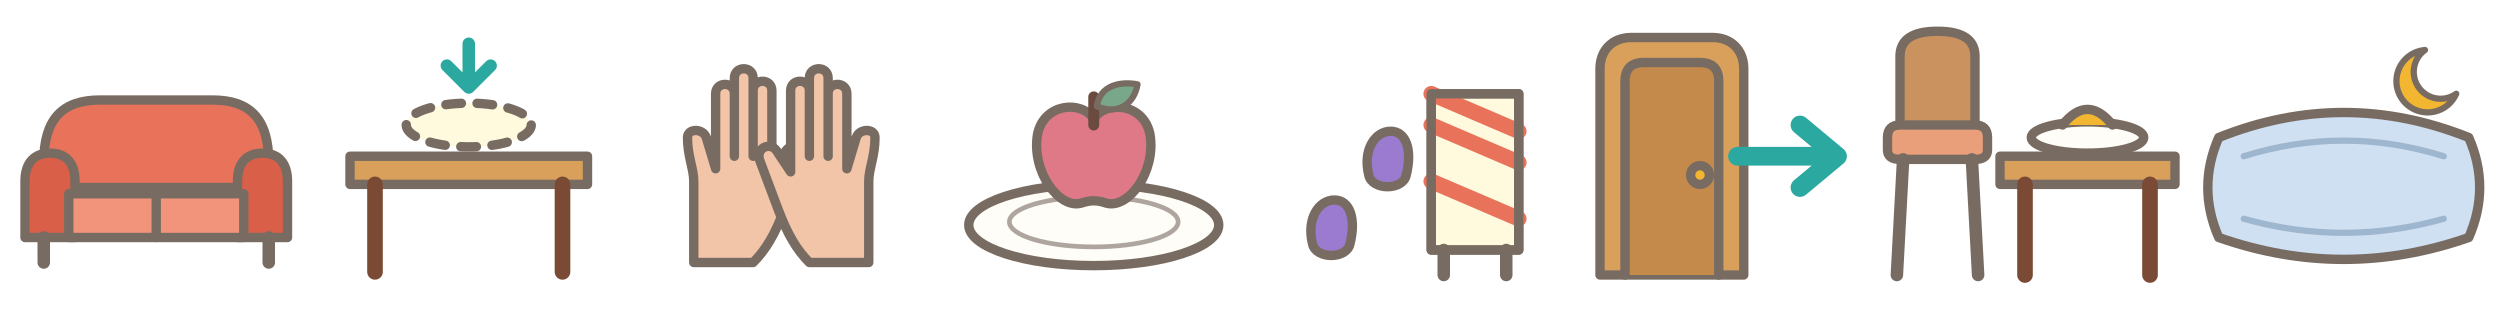
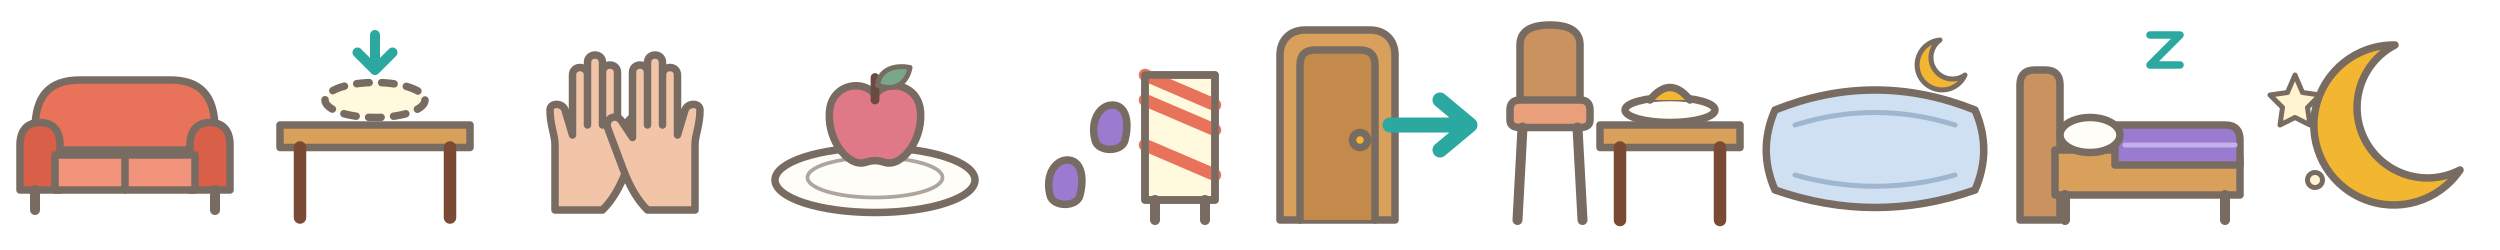
- <svg xmlns="http://www.w3.org/2000/svg" width="800" height="100" viewBox="0 0 800 100">
+ <svg xmlns="http://www.w3.org/2000/svg" width="1000" height="100" viewBox="0 0 1000 100">
+   <view id="bed" viewBox="800 0 100 100" />
+   <view id="moon" viewBox="900 0 100 100" />
  <view id="pillow" viewBox="700 0 100 100" />
  <view id="seat" viewBox="0 0 100 100" />
  <view id="place" viewBox="100 0 100 100" />
  <view id="hands" viewBox="200 0 100 100" />
  <view id="food" viewBox="300 0 100 100" />
  <view id="path" viewBox="400 0 100 100" />
  <view id="door" viewBox="500 0 100 100" />
  <view id="table" viewBox="600 0 100 100" />
  <g stroke="#786c62" stroke-width="3" stroke-linejoin="round" stroke-linecap="round">
    <g>
      <path d="M14 52c0-14 6-20 18-20h36c12 0 18 6 18 20v8H14Z" fill="#e8735a" />
      <path d="M8 58c0-6 3-9 8-9s8 3 8 9v18H8ZM76 58c0-6 3-9 8-9s8 3 8 9v18H76Z" fill="#d95f49" />
      <path d="M22 62h56v14H22Z" fill="#f2937c" />
      <path d="M50 62v14" fill="none" />
      <path d="M14 76v8M86 76v8" fill="none" stroke-width="4" />
    </g>
    <g>
      <path d="M112 50h76v9h-76Z" fill="#d9a05b" />
      <path d="M120 59v28M180 59v28" fill="none" stroke="#7a4a35" stroke-width="5" />
      <ellipse cx="150" cy="40" rx="20" ry="7" fill="#fff9dd" stroke-dasharray="5 5" />
      <path d="M150 14v12M143 21l7 7 7-7" fill="none" stroke="#2ba8a0" stroke-width="4" />
    </g>
    <g>
      <path d="M222 84V58c0-4-2-8-2-14 0-3 5-3 6 0l3 10V30c0-4 6-4 6 0v20V25c0-4 6-4 6 0v25V29c0-4 6-4 6 0v26l4-6c2-4 7-2 6 2l-6 16c-3 8-6 13-10 17Z" fill="#f3c5a8" />
      <path d="M278 84V58c0-4 2-8 2-14 0-3-5-3-6 0l-3 10V30c0-4-6-4-6 0v20V25c0-4-6-4-6 0v25V29c0-4-6-4-6 0v26l-4-6c-2-4-7-2-6 2l6 16c3 8 6 13 10 17Z" fill="#f3c5a8" />
    </g>
    <g>
      <ellipse cx="350" cy="72" rx="40" ry="13" fill="#fffdf7" />
      <ellipse cx="350" cy="71" rx="27" ry="8" fill="none" stroke-width="1.5" opacity=".6" />
      <path d="M350 38c-4-6-16-5-18 5-2 12 7 24 14 22 3-1 5-1 8 0 7 2 16-10 14-22-2-10-14-11-18-5Z" fill="#df7987" />
      <path d="M350 40v-9" fill="none" stroke="#6b4b40" stroke-width="3.5" />
      <path d="M351 34c1-7 8-8 13-7-1 6-6 10-13 7" fill="#79a78a" stroke-width="2" />
    </g>
    <g>
      <path d="M420 78c-2-8 2-14 7-14s7 6 5 14c-1 5-11 5-12 0ZM438 56c-2-8 2-14 7-14s7 6 5 14c-1 5-11 5-12 0Z" fill="#9b7bd0" />
      <path d="M458 30h28v50h-28Z" fill="#fff9dd" />
      <path d="M458 40l28 12M458 58l28 12M458 30l28 12" fill="none" stroke="#e8735a" stroke-width="5" />
      <path d="M458 30h28v50h-28Z" fill="none" />
      <path d="M462 80v8M482 80v8" fill="none" stroke-width="4" />
    </g>
    <g>
      <path d="M512 88V22c0-6 4-10 10-10h26c6 0 10 4 10 10v66Z" fill="#d9a05b" />
      <path d="M520 88V26c0-4 2-6 6-6h18c4 0 6 2 6 6v62" fill="#c48a4c" />
      <circle cx="544" cy="56" r="3" fill="#f2b630" />
      <path d="M556 50h30M576 40l12 10-12 10" fill="none" stroke="#2ba8a0" stroke-width="6" />
    </g>
    <g>
      <path d="M608 40V18q0-8 12-8t12 8v22" fill="#c9925f" />
      <path d="M604 44q0-4 4-4h24q4 0 4 4v4q0 3-4 3h-24q-4 0-4-3Z" fill="#e9a07a" />
      <path d="M609 51l-2 37M631 51l2 37" fill="none" stroke-width="4" />
      <path d="M640 50h56v9h-56Z" fill="#d9a05b" />
      <path d="M648 59v29M688 59v29" fill="none" stroke="#7a4a35" stroke-width="5" />
      <ellipse cx="668" cy="44" rx="18" ry="5" fill="#fffdf7" />
      <path d="M660 40q8-10 16 0" fill="#f2b630" />
    </g>
    <g>
      <path d="M710 44q40-16 80 0q7 16 0 32q-40 14-80 0q-7-16 0-32Z" fill="#cfe0f2" />
      <path d="M718 50q32-10 64 0M718 70q32 9 64 0" fill="none" stroke="#9fb6cf" stroke-width="2" />
      <path d="M776 16a10 10 0 1 0 10 14a8 8 0 1 1-10-14Z" fill="#f2b630" stroke-width="2" />
    </g>
+     <g>
+       <path d="M808 88V34q0-6 6-6h4q6 0 6 6v54Z" fill="#c9925f" />
+       <path d="M822 60h70q4 0 4 4v14h-74Z" fill="#d9a05b" />
+       <path d="M846 50h44q6 0 6 6v10h-50Z" fill="#9b7bd0" />
+       <path d="M850 58h44" fill="none" stroke="#c4b0ea" stroke-width="2" />
+       <ellipse cx="836" cy="54" rx="12" ry="7" fill="#fffdf7" />
+       <path d="M826 78v10M890 78v10" fill="none" stroke-width="4" />
+       <path d="M860 14h12l-12 12h12" fill="none" stroke="#2ba8a0" stroke-width="3" />
+     </g>
+     <g>
+       <path d="M958 18a32 32 0 1 0 26 50a26 26 0 1 1-26-50Z" fill="#f2b630" />
+       <path d="M918 30l3 7 7 1-5 5 1 7-6-3-6 3 1-7-5-5 7-1Z" fill="#fff4cf" stroke-width="2" />
+       <circle cx="926" cy="72" r="3" fill="#fff4cf" stroke-width="2" />
+     </g>
  </g>
</svg>
